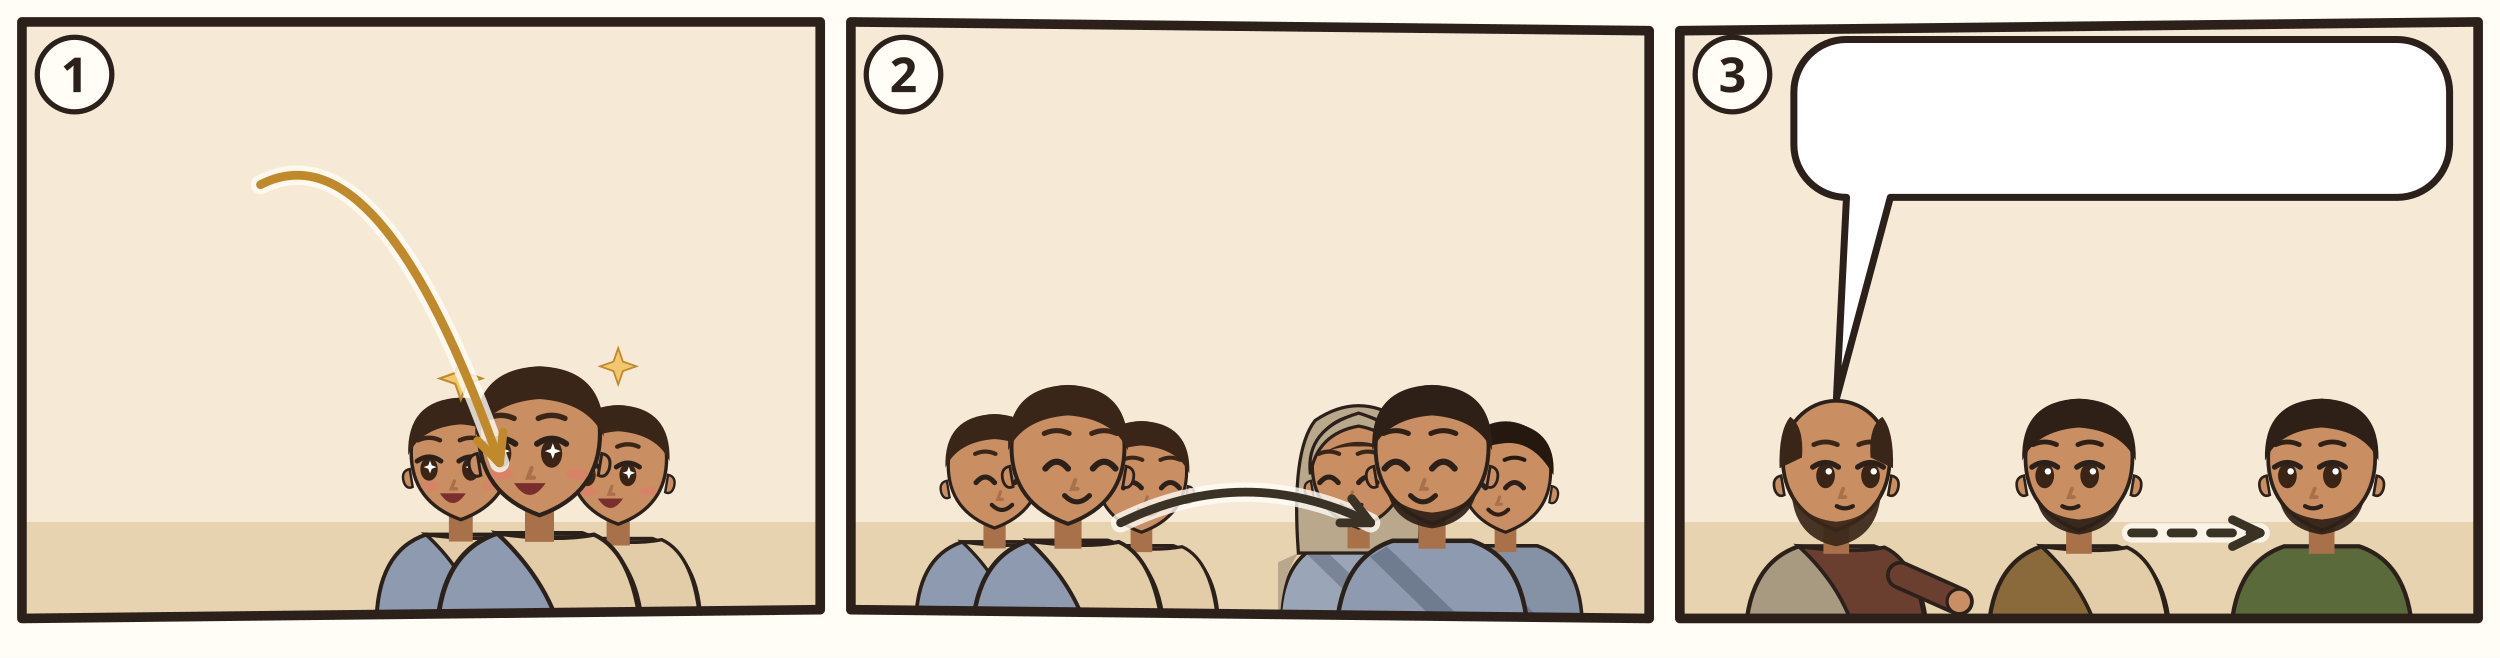
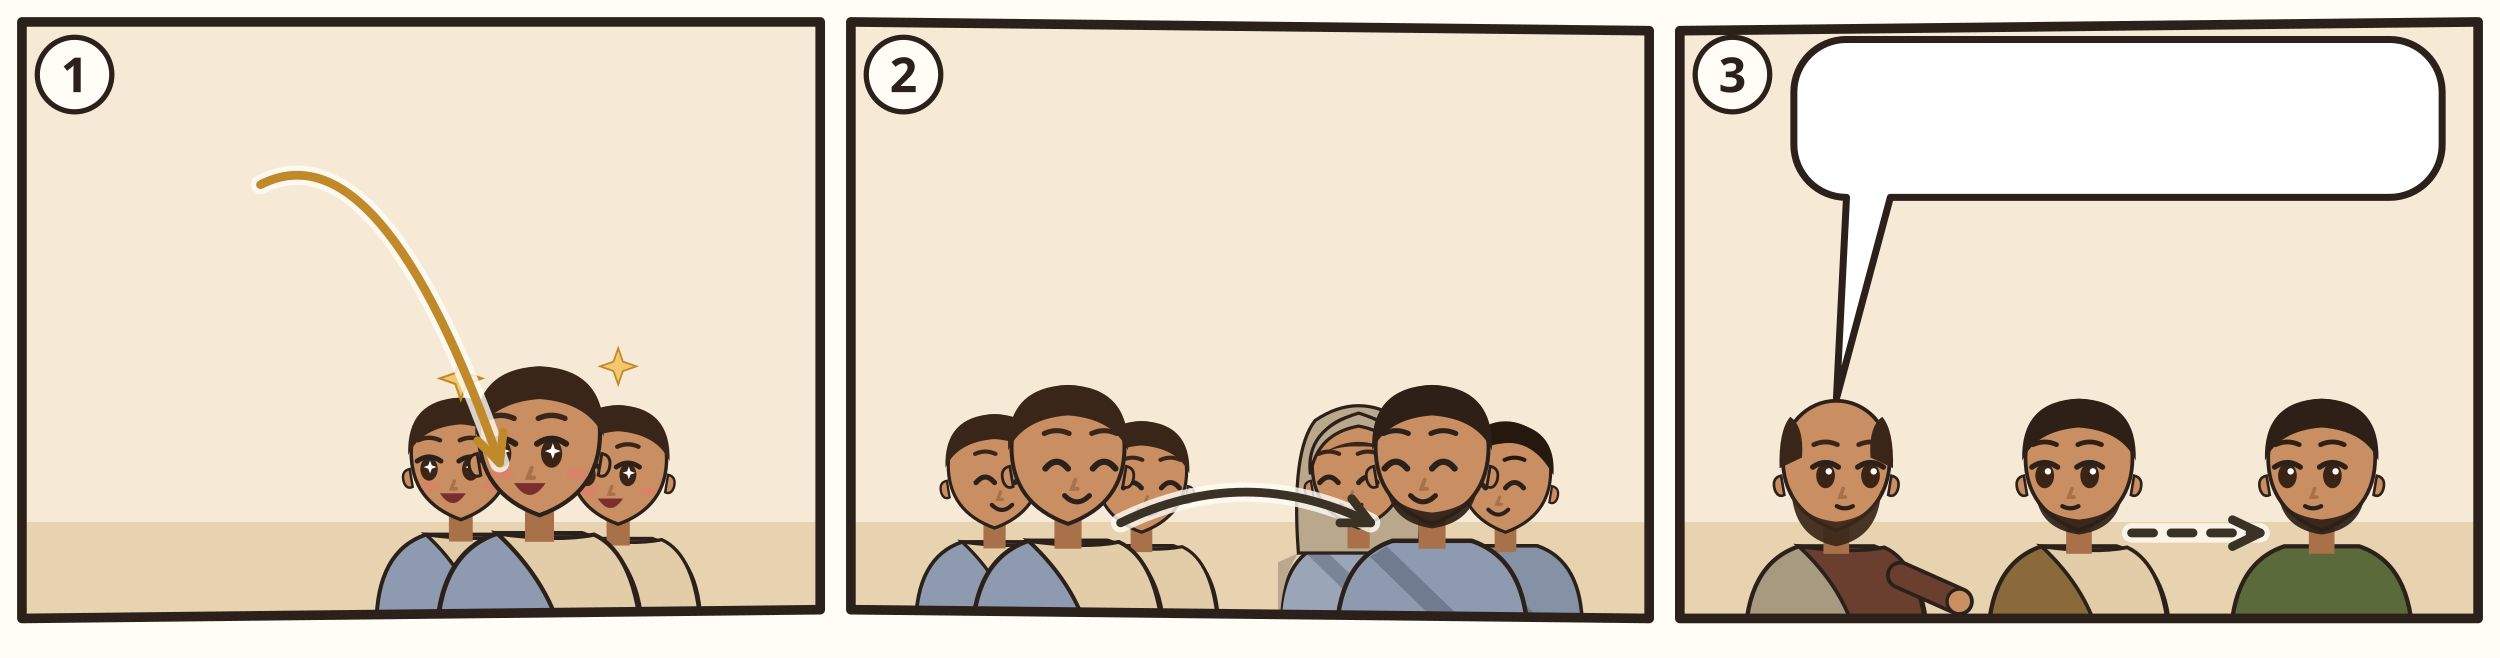
<svg xmlns="http://www.w3.org/2000/svg" viewBox="0 0 380 100">
  <rect width="380" height="100" fill="#FFFDF6" />
  <g transform="translate(2 2) scale(0.6667)">
    <clipPath id="an-cp-tit-003-1">
      <polygon points="2,2 184,2 184,136 2,138" />
    </clipPath>
    <g clip-path="url(#an-cp-tit-003-1)">
      <polygon points="2,2 184,2 184,136 2,138" fill="#F6EAD7" />
      <path d="M0 116h186v24H0z" fill="#E7D3B0" />
      <use href="#an-gott" x="26" y="3" width="40" height="40" />
      <use href="#an-geist" x="76.0" y="4" width="34" height="34" />
      <g transform="translate(102.06 101.22) scale(1.1316)">
        <path d="M-17 34Q-17 19-7 15.6L7 15.6Q17 19 17 34z" fill="#8E9AAF" stroke="#2B211A" stroke-width=".8" />
        <path d="M-7 15.6Q3 17 9 15.8Q16 19 17 34L4 34Q2 24-7 15.6z" fill="#E2CDA8" stroke="#2B211A" stroke-width=".7" />
        <path d="M-2.4 11h4.8v6h-4.8z" fill="#A8714A" />
        <path d="M-10 -1Q-10 9 0 12.6Q10 9 10 -1A10 10.6 0 0 0 -10 -1z" fill="#C98E62" stroke="#2B211A" stroke-width=".7" />
        <path d="M10.3 2.4q1.8.4 1.2 2.6-.6 1.6-1.8 1z M-10.3 2.4q-1.8.4-1.2 2.6.6 1.6 1.8 1z" fill="#C98E62" stroke="#2B211A" stroke-width=".5" />
        <ellipse cx="-6.4" cy="2.4" rx="1.75" ry="2.35" fill="#3A2416" />
        <path d="M-8.8 0.8Q-6.4 -0.9 -4.0 0.8" fill="none" stroke="#2B211A" stroke-width="1" stroke-linecap="round" />
        <path d="M-6.2 0.7l.35 .95.95 .35-.95 .35-.35 .95-.35-.95-.95-.35.95-.35z" fill="#FFF" />
        <ellipse cx="2.0" cy="2.4" rx="1.75" ry="2.35" fill="#3A2416" />
        <path d="M-0.4 0.8Q2.0 -0.9 4.4 0.8" fill="none" stroke="#2B211A" stroke-width="1" stroke-linecap="round" />
        <path d="M2.2 0.7l.35 .95.95 .35-.95 .35-.35 .95-.35-.95-.95-.35.95-.35z" fill="#FFF" />
        <path d="M-8.6 -3.4Q-6.4 -4.4 -4.2 -3.4M-0.2 -3.4Q2.0 -4.4 4.2 -3.4" fill="none" stroke="#3A2618" stroke-width=".9" stroke-linecap="round" />
        <path d="M-1.3 4.8l-.6 1.6h1" fill="none" stroke="#A8714A" stroke-width=".7" stroke-linecap="round" />
        <ellipse cx="-6.2" cy="5.8" rx="1.9" ry=".9" fill="#E07A6E" opacity=".55" />
        <ellipse cx="6.2" cy="5.8" rx="1.9" ry=".9" fill="#E07A6E" opacity=".55" />
        <path d="M-4.2 7.3Q-1.6 11.2 1.0 7.3z" fill="#7A2E2E" />
        <path d="M-10.6-.4Q-11-11.6 0-12Q11-11.6 10.6-.4Q8-6 0-6.6Q-8-6-10.6-.4z" fill="#3A2618" />
      </g>
      <g transform="translate(137.94 102.6) scale(1.104)">
        <path d="M-17 34Q-17 19-7 15.6L7 15.6Q17 19 17 34z" fill="#8E9AAF" stroke="#2B211A" stroke-width=".8" />
        <path d="M-7 15.6Q3 17 9 15.8Q16 19 17 34L4 34Q2 24-7 15.6z" fill="#E2CDA8" stroke="#2B211A" stroke-width=".7" />
        <path d="M-2.4 11h4.8v6h-4.8z" fill="#A8714A" />
        <path d="M-10 -1Q-10 9 0 12.6Q10 9 10 -1A10 10.6 0 0 0 -10 -1z" fill="#C98E62" stroke="#2B211A" stroke-width=".7" />
        <path d="M10.3 2.4q1.8.4 1.2 2.6-.6 1.6-1.8 1z M-10.3 2.4q-1.8.4-1.2 2.6.6 1.6 1.8 1z" fill="#C98E62" stroke="#2B211A" stroke-width=".5" />
        <ellipse cx="-6.4" cy="2.4" rx="1.75" ry="2.35" fill="#3A2416" />
        <path d="M-8.8 0.8Q-6.4 -0.9 -4.0 0.8" fill="none" stroke="#2B211A" stroke-width="1" stroke-linecap="round" />
        <path d="M-6.2 0.7l.35 .95.95 .35-.95 .35-.35 .95-.35-.95-.95-.35.95-.35z" fill="#FFF" />
        <ellipse cx="2.0" cy="2.4" rx="1.75" ry="2.35" fill="#3A2416" />
        <path d="M-0.4 0.8Q2.0 -0.9 4.4 0.8" fill="none" stroke="#2B211A" stroke-width="1" stroke-linecap="round" />
        <path d="M2.2 0.7l.35 .95.95 .35-.95 .35-.35 .95-.35-.95-.95-.35.95-.35z" fill="#FFF" />
        <path d="M-8.6 -3.4Q-6.4 -4.4 -4.2 -3.4M-0.2 -3.4Q2.0 -4.4 4.2 -3.4" fill="none" stroke="#3A2618" stroke-width=".9" stroke-linecap="round" />
        <path d="M-1.3 4.8l-.6 1.6h1" fill="none" stroke="#A8714A" stroke-width=".7" stroke-linecap="round" />
        <ellipse cx="-6.2" cy="5.8" rx="1.9" ry=".9" fill="#E07A6E" opacity=".55" />
        <ellipse cx="6.2" cy="5.8" rx="1.9" ry=".9" fill="#E07A6E" opacity=".55" />
        <path d="M-4.2 7.3Q-1.6 11.2 1.0 7.3z" fill="#7A2E2E" />
        <path d="M-10.6-.4Q-11-11.6 0-12Q11-11.6 10.6-.4Q8-6 0-6.6Q-8-6-10.6-.4z" fill="#3A2618" />
      </g>
      <g transform="translate(120 97.08) scale(1.38)">
        <path d="M-17 34Q-17 19-7 15.6L7 15.6Q17 19 17 34z" fill="#8E9AAF" stroke="#2B211A" stroke-width=".8" />
        <path d="M-7 15.6Q3 17 9 15.8Q16 19 17 34L4 34Q2 24-7 15.6z" fill="#E2CDA8" stroke="#2B211A" stroke-width=".7" />
        <path d="M-2.4 11h4.8v6h-4.8z" fill="#A8714A" />
        <path d="M-10 -1Q-10 9 0 12.6Q10 9 10 -1A10 10.6 0 0 0 -10 -1z" fill="#C98E62" stroke="#2B211A" stroke-width=".7" />
        <path d="M10.3 2.4q1.8.4 1.2 2.6-.6 1.6-1.8 1z M-10.3 2.4q-1.8.4-1.2 2.6.6 1.6 1.8 1z" fill="#C98E62" stroke="#2B211A" stroke-width=".5" />
        <ellipse cx="-6.4" cy="2.4" rx="1.75" ry="2.35" fill="#3A2416" />
        <path d="M-8.8 0.8Q-6.4 -0.9 -4.0 0.8" fill="none" stroke="#2B211A" stroke-width="1" stroke-linecap="round" />
        <path d="M-6.2 0.7l.35 .95.95 .35-.95 .35-.35 .95-.35-.95-.95-.35.95-.35z" fill="#FFF" />
        <ellipse cx="2.0" cy="2.4" rx="1.75" ry="2.35" fill="#3A2416" />
        <path d="M-0.4 0.8Q2.0 -0.9 4.4 0.8" fill="none" stroke="#2B211A" stroke-width="1" stroke-linecap="round" />
        <path d="M2.2 0.7l.35 .95.95 .35-.95 .35-.35 .95-.35-.95-.95-.35.95-.35z" fill="#FFF" />
        <path d="M-8.6 -3.4Q-6.4 -4.4 -4.2 -3.4M-0.2 -3.4Q2.0 -4.4 4.2 -3.4" fill="none" stroke="#3A2618" stroke-width=".9" stroke-linecap="round" />
        <path d="M-1.3 4.8l-.6 1.6h1" fill="none" stroke="#A8714A" stroke-width=".7" stroke-linecap="round" />
        <ellipse cx="-6.2" cy="5.8" rx="1.9" ry=".9" fill="#E07A6E" opacity=".55" />
        <ellipse cx="6.2" cy="5.8" rx="1.9" ry=".9" fill="#E07A6E" opacity=".55" />
        <path d="M-4.2 7.3Q-1.6 11.2 1.0 7.3z" fill="#7A2E2E" />
        <path d="M-10.6-.4Q-11-11.6 0-12Q11-11.6 10.6-.4Q8-6 0-6.6Q-8-6-10.6-.4z" fill="#3A2618" />
      </g>
      <path transform="translate(102.06 83.28) scale(0.966)" d="M0-5l1.3 3.7 3.7 1.3-3.7 1.3L0 5l-1.3-3.7L-5 0l3.7-1.3z" fill="#F2C76E" stroke="#C08A2A" stroke-width=".5" />
      <path transform="translate(137.94 80.52) scale(0.828)" d="M0-5l1.3 3.7 3.7 1.3-3.7 1.3L0 5l-1.3-3.7L-5 0l3.7-1.3z" fill="#F2C76E" stroke="#C08A2A" stroke-width=".5" />
      <use href="#an-z-erbarmen" x="108.0" y="56.5" width="24" height="21" />
      <path d="M56.4 39.1Q83.7 25.1 110.9 102.5" fill="none" stroke="#FFFDF6" stroke-width="4.4" stroke-linecap="round" opacity=".8" />
      <path d="M56.4 39.1Q83.7 25.1 110.9 102.5" fill="none" stroke="#C08A2A" stroke-width="2" stroke-linecap="round" />
      <path d="M105.9 97.5L110.9 102.5L111.7 95.5" fill="none" stroke="#C08A2A" stroke-width="2" stroke-linecap="round" stroke-linejoin="round" />
    </g>
    <polygon points="2,2 184,2 184,136 2,138" fill="none" stroke="#2B211A" stroke-width="2.2" stroke-linejoin="round" />
    <circle cx="14" cy="14" r="8.5" fill="#FFFDF6" stroke="#2B211A" stroke-width="1.2" />
    <text x="14" y="18" text-anchor="middle" font-family="sans-serif" font-size="11" font-weight="700" fill="#2B211A">1</text>
  </g>
  <g transform="translate(128 2) scale(0.6667)">
    <clipPath id="an-cp-tit-003-2">
      <polygon points="2,2 184,4 184,138 2,136" />
    </clipPath>
    <g clip-path="url(#an-cp-tit-003-2)">
      <polygon points="2,2 184,4 184,138 2,136" fill="#F6EAD7" />
      <path d="M0 116h186v24H0z" fill="#E7D3B0" />
      <g transform="translate(34.756 104.072) scale(1.05616)">
        <path d="M-17 34Q-17 19-7 15.6L7 15.6Q17 19 17 34z" fill="#8E9AAF" stroke="#2B211A" stroke-width=".8" />
        <path d="M-7 15.6Q3 17 9 15.8Q16 19 17 34L4 34Q2 24-7 15.6z" fill="#E2CDA8" stroke="#2B211A" stroke-width=".7" />
        <path d="M-2.4 11h4.8v6h-4.8z" fill="#A8714A" />
        <path d="M-10 -1Q-10 9 0 12.6Q10 9 10 -1A10 10.6 0 0 0 -10 -1z" fill="#C98E62" stroke="#2B211A" stroke-width=".7" />
        <path d="M10.3 2.4q1.8.4 1.2 2.6-.6 1.6-1.8 1z M-10.3 2.4q-1.8.4-1.2 2.6.6 1.6 1.8 1z" fill="#C98E62" stroke="#2B211A" stroke-width=".5" />
        <path d="M-4.0 2.8Q-2.0 0.4 0.0 2.8" fill="none" stroke="#2B211A" stroke-width="1.1" stroke-linecap="round" />
        <path d="M4.4 2.8Q6.4 0.4 8.4 2.8" fill="none" stroke="#2B211A" stroke-width="1.1" stroke-linecap="round" />
        <path d="M-4.2 -3.4Q-2.0 -4.4 0.2 -3.4M4.2 -3.4Q6.4 -4.4 8.6 -3.4" fill="none" stroke="#3A2618" stroke-width=".9" stroke-linecap="round" />
        <path d="M1.3 4.8l-.6 1.6h1" fill="none" stroke="#A8714A" stroke-width=".7" stroke-linecap="round" />
        <path d="M-0.6 7.6Q1.6 9.8 3.8 7.6" fill="none" stroke="#2B211A" stroke-width=".9" stroke-linecap="round" />
        <path d="M-10.6-.4Q-11-11.6 0-12Q11-11.6 10.6-.4Q8-6 0-6.6Q-8-6-10.6-.4z" fill="#3A2618" />
      </g>
      <g transform="translate(68.244 105.36) scale(1.0304)">
        <path d="M-17 34Q-17 19-7 15.6L7 15.6Q17 19 17 34z" fill="#8E9AAF" stroke="#2B211A" stroke-width=".8" />
        <path d="M-7 15.6Q3 17 9 15.8Q16 19 17 34L4 34Q2 24-7 15.6z" fill="#E2CDA8" stroke="#2B211A" stroke-width=".7" />
        <path d="M-2.4 11h4.8v6h-4.8z" fill="#A8714A" />
        <path d="M-10 -1Q-10 9 0 12.6Q10 9 10 -1A10 10.6 0 0 0 -10 -1z" fill="#C98E62" stroke="#2B211A" stroke-width=".7" />
        <path d="M10.3 2.4q1.8.4 1.2 2.6-.6 1.6-1.8 1z M-10.3 2.4q-1.8.4-1.2 2.6.6 1.6 1.8 1z" fill="#C98E62" stroke="#2B211A" stroke-width=".5" />
        <path d="M-4.0 2.8Q-2.0 0.4 0.0 2.8" fill="none" stroke="#2B211A" stroke-width="1.1" stroke-linecap="round" />
        <path d="M4.4 2.8Q6.4 0.4 8.4 2.8" fill="none" stroke="#2B211A" stroke-width="1.1" stroke-linecap="round" />
        <path d="M-4.2 -3.4Q-2.0 -4.4 0.2 -3.4M4.2 -3.4Q6.4 -4.4 8.6 -3.4" fill="none" stroke="#3A2618" stroke-width=".9" stroke-linecap="round" />
        <path d="M1.3 4.8l-.6 1.6h1" fill="none" stroke="#A8714A" stroke-width=".7" stroke-linecap="round" />
        <path d="M-0.6 7.6Q1.6 9.8 3.8 7.6" fill="none" stroke="#2B211A" stroke-width=".9" stroke-linecap="round" />
        <path d="M-10.6-.4Q-11-11.6 0-12Q11-11.6 10.6-.4Q8-6 0-6.6Q-8-6-10.6-.4z" fill="#3A2618" />
      </g>
      <g transform="translate(51.5 100.208) scale(1.288)">
        <path d="M-17 34Q-17 19-7 15.6L7 15.6Q17 19 17 34z" fill="#8E9AAF" stroke="#2B211A" stroke-width=".8" />
        <path d="M-7 15.6Q3 17 9 15.8Q16 19 17 34L4 34Q2 24-7 15.6z" fill="#E2CDA8" stroke="#2B211A" stroke-width=".7" />
        <path d="M-2.4 11h4.8v6h-4.8z" fill="#A8714A" />
        <path d="M-10 -1Q-10 9 0 12.6Q10 9 10 -1A10 10.6 0 0 0 -10 -1z" fill="#C98E62" stroke="#2B211A" stroke-width=".7" />
        <path d="M10.3 2.4q1.8.4 1.2 2.6-.6 1.6-1.8 1z M-10.3 2.4q-1.8.4-1.2 2.6.6 1.6 1.8 1z" fill="#C98E62" stroke="#2B211A" stroke-width=".5" />
        <path d="M-4.0 2.8Q-2.0 0.4 0.0 2.8" fill="none" stroke="#2B211A" stroke-width="1.1" stroke-linecap="round" />
        <path d="M4.4 2.8Q6.4 0.4 8.4 2.8" fill="none" stroke="#2B211A" stroke-width="1.1" stroke-linecap="round" />
        <path d="M-4.2 -3.4Q-2.0 -4.4 0.2 -3.4M4.2 -3.4Q6.4 -4.4 8.6 -3.4" fill="none" stroke="#3A2618" stroke-width=".9" stroke-linecap="round" />
        <path d="M1.3 4.8l-.6 1.6h1" fill="none" stroke="#A8714A" stroke-width=".7" stroke-linecap="round" />
        <path d="M-0.6 7.6Q1.6 9.8 3.8 7.6" fill="none" stroke="#2B211A" stroke-width=".9" stroke-linecap="round" />
        <path d="M-10.6-.4Q-11-11.6 0-12Q11-11.6 10.6-.4Q8-6 0-6.6Q-8-6-10.6-.4z" fill="#3A2618" />
        <use href="#an-brot" x="-4" y="18" width="16" height="12" />
      </g>
      <g transform="translate(117.756 104.072) scale(1.05616)">
        <path d="M-17 34Q-17 19-7 15.6L7 15.6Q17 19 17 34z" fill="#9AA6B8" stroke="#2B211A" stroke-width=".8" />
        <path d="M-13 18Q-17 24-17 34h-.4V20zM13 18Q17 24 17 34V20z" fill="#B9A88C" />
        <path d="M-8 16.6L10 34h-5L-11 18.4z" fill="#7A8698" />
        <path d="M-13 18Q-14.6-4-9.4-10.6Q0-17 9.4-10.6Q14.6-4 13 18z" fill="#B9A88C" stroke="#2B211A" stroke-width=".7" />
        <path d="M-2.4 11h4.8v6h-4.8z" fill="#A8714A" />
        <path d="M-10 -1Q-10 9 0 12.6Q10 9 10 -1A10 10.6 0 0 0 -10 -1z" fill="#C98E62" stroke="#2B211A" stroke-width=".7" />
        <path d="M10.3 2.4q1.8.4 1.2 2.6-.6 1.6-1.8 1z M-10.3 2.4q-1.8.4-1.2 2.6.6 1.6 1.8 1z" fill="#C98E62" stroke="#2B211A" stroke-width=".5" />
        <path d="M-8.4 2.8Q-6.4 0.4 -4.4 2.8" fill="none" stroke="#2B211A" stroke-width="1.1" stroke-linecap="round" />
        <path d="M-0.0 2.8Q2.0 0.4 4.0 2.8" fill="none" stroke="#2B211A" stroke-width="1.1" stroke-linecap="round" />
        <path d="M-8.6 -3.4Q-6.4 -4.4 -4.2 -3.4M-0.2 -3.4Q2.0 -4.4 4.2 -3.4" fill="none" stroke="#3A2618" stroke-width=".9" stroke-linecap="round" />
        <path d="M-1.3 4.8l-.6 1.6h1" fill="none" stroke="#A8714A" stroke-width=".7" stroke-linecap="round" />
        <path d="M-3.8 7.6Q-1.6 9.8 0.6 7.6" fill="none" stroke="#2B211A" stroke-width=".9" stroke-linecap="round" />
        <path d="M-7.6-3.6Q0-8.4 7.6-3.6Q4-5.2 0-5Q-4-5.2-7.6-3.6z" fill="#3A2618" />
        <path d="M-10.4 1Q-11.6-8.8 0-12.2Q11.6-8.8 10.4 1Q9-7.8 0-9.4Q-9-7.8-10.4 1z" fill="#B9A88C" stroke="#2B211A" stroke-width=".7" />
      </g>
      <g transform="translate(151.244 105.36) scale(1.0304)">
        <path d="M-17 34Q-17 19-7 15.6L7 15.6Q17 19 17 34z" fill="#8592A6" stroke="#2B211A" stroke-width=".8" />
        <path d="M-8 16.6L10 34h-5L-11 18.4z" fill="#6F7B8F" />
        <path d="M-2.4 11h4.8v6h-4.8z" fill="#A8714A" />
        <path d="M-10 -1Q-10 9 0 12.6Q10 9 10 -1A10 10.6 0 0 0 -10 -1z" fill="#C98E62" stroke="#2B211A" stroke-width=".7" />
        <path d="M10.3 2.4q1.8.4 1.2 2.6-.6 1.6-1.8 1z M-10.3 2.4q-1.8.4-1.2 2.6.6 1.6 1.8 1z" fill="#C98E62" stroke="#2B211A" stroke-width=".5" />
        <path d="M-8.4 2.8Q-6.4 0.4 -4.4 2.8" fill="none" stroke="#2B211A" stroke-width="1.1" stroke-linecap="round" />
        <path d="M-0.0 2.8Q2.0 0.4 4.0 2.8" fill="none" stroke="#2B211A" stroke-width="1.1" stroke-linecap="round" />
        <path d="M-8.6 -3.4Q-6.4 -4.4 -4.2 -3.4M-0.2 -3.4Q2.0 -4.4 4.2 -3.4" fill="none" stroke="#24180F" stroke-width=".9" stroke-linecap="round" />
        <path d="M-1.3 4.8l-.6 1.6h1" fill="none" stroke="#A8714A" stroke-width=".7" stroke-linecap="round" />
        <path d="M-3.8 7.6Q-1.6 9.8 0.6 7.6" fill="none" stroke="#2B211A" stroke-width=".9" stroke-linecap="round" />
        <path d="M-10.6 0Q-11.4-10.8 0-11.8Q11.4-10.8 10.6 0Q6-8.2-1-7Q-7-6.4-10.6 0z" fill="#24180F" />
      </g>
      <g transform="translate(134.5 100.208) scale(1.288)">
        <path d="M-17 34Q-17 19-7 15.6L7 15.6Q17 19 17 34z" fill="#8E9AAF" stroke="#2B211A" stroke-width=".8" />
        <path d="M-8 16.6L10 34h-5L-11 18.4z" fill="#6F7B8F" />
        <path d="M-2.4 11h4.8v6h-4.8z" fill="#A8714A" />
        <path d="M-10 -1Q-10 9 0 12.6Q10 9 10 -1A10 10.6 0 0 0 -10 -1z" fill="#C98E62" stroke="#2B211A" stroke-width=".7" />
        <path d="M10.3 2.4q1.8.4 1.2 2.6-.6 1.6-1.8 1z M-10.3 2.4q-1.8.4-1.2 2.6.6 1.6 1.8 1z" fill="#C98E62" stroke="#2B211A" stroke-width=".5" />
        <path d="M-8 6.4Q-7 12.4 0 13.4Q7 12.4 8 6.4Q6 10 0 10.6Q-6 10-8 6.4z" fill="#2E2017" opacity=".92" />
        <path d="M-8.4 2.8Q-6.4 0.4 -4.4 2.8" fill="none" stroke="#2B211A" stroke-width="1.1" stroke-linecap="round" />
        <path d="M-0.0 2.8Q2.0 0.4 4.0 2.8" fill="none" stroke="#2B211A" stroke-width="1.1" stroke-linecap="round" />
        <path d="M-8.6 -3.4Q-6.4 -4.4 -4.2 -3.4M-0.2 -3.4Q2.0 -4.4 4.2 -3.4" fill="none" stroke="#2E2017" stroke-width=".9" stroke-linecap="round" />
        <path d="M-1.3 4.8l-.6 1.6h1" fill="none" stroke="#A8714A" stroke-width=".7" stroke-linecap="round" />
        <path d="M-3.8 7.6Q-1.6 9.8 0.6 7.6" fill="none" stroke="#2B211A" stroke-width=".9" stroke-linecap="round" />
        <path d="M-10.6-.4Q-11-11.6 0-12Q11-11.6 10.6-.4Q8-6 0-6.6Q-8-6-10.6-.4z" fill="#2E2017" />
      </g>
      <use href="#an-z-gute-werke" x="40.5" y="62.8" width="22" height="19" />
      <path d="M63.5 116.2Q92.0 102.2 120.5 116.2" fill="none" stroke="#FFFDF6" stroke-width="4.4" stroke-linecap="round" opacity=".8" />
      <path d="M63.5 116.2Q92.0 102.2 120.5 116.2" fill="none" stroke="#3B3226" stroke-width="2" stroke-linecap="round" />
      <path d="M113.5 116.2L120.5 116.2L116.2 110.7" fill="none" stroke="#3B3226" stroke-width="2" stroke-linecap="round" stroke-linejoin="round" />
    </g>
    <polygon points="2,2 184,4 184,138 2,136" fill="none" stroke="#2B211A" stroke-width="2.2" stroke-linejoin="round" />
    <circle cx="14" cy="14" r="8.5" fill="#FFFDF6" stroke="#2B211A" stroke-width="1.2" />
    <text x="14" y="18" text-anchor="middle" font-family="sans-serif" font-size="11" font-weight="700" fill="#2B211A">2</text>
  </g>
  <g transform="translate(254 2) scale(0.6667)">
    <clipPath id="an-cp-tit-003-3">
      <polygon points="2,4 184,2 184,138 2,138" />
    </clipPath>
    <g clip-path="url(#an-cp-tit-003-3)">
      <polygon points="2,4 184,2 184,138 2,138" fill="#F6EAD7" />
      <path d="M0 116h186v24H0z" fill="#E7D3B0" />
-       <use href="#an-stadt" x="4" y="64" width="84" height="56" opacity=".6" />
+       <use href="#an-stadt" x="4" y="64" width="80" height="56" opacity=".6" />
      <g transform="translate(37.66667 102.52) scale(1.22)">
        <path d="M-17 34Q-17 19-7 15.6L7 15.6Q17 19 17 34z" fill="#A79A80" stroke="#2B211A" stroke-width=".8" />
        <path d="M-7 15.6Q3 17 9 15.8Q16 19 17 34L4 34Q2 24-7 15.6z" fill="#6A3F2F" stroke="#2B211A" stroke-width=".7" />
        <path d="M12 21L23.0 25.9" stroke="#2B211A" stroke-width="5.4" stroke-linecap="round" />
        <path d="M12 21L23.0 25.9" stroke="#6A3F2F" stroke-width="4" stroke-linecap="round" />
        <circle cx="23.0" cy="25.9" r="2.3" fill="#C98E62" stroke="#2B211A" stroke-width=".6" />
        <path d="M-2.4 11h4.8v6h-4.8z" fill="#A8714A" />
        <path d="M-10 -1Q-10 9 0 12.6Q10 9 10 -1A10 10.6 0 0 0 -10 -1z" fill="#C98E62" stroke="#2B211A" stroke-width=".7" />
        <path d="M10.3 2.4q1.8.4 1.2 2.6-.6 1.6-1.8 1z M-10.3 2.4q-1.8.4-1.2 2.6.6 1.6 1.8 1z" fill="#C98E62" stroke="#2B211A" stroke-width=".5" />
        <path d="M-8.4 5Q-8 14 0 15.6Q8 14 8.4 5Q6.6 10.4 0 11Q-6.6 10.4-8.4 5z" fill="#3A2618" opacity=".92" />
        <ellipse cx="-2.0" cy="2.4" rx="1.75" ry="2.35" fill="#3A2416" />
        <path d="M-4.4 0.8Q-2.0 -0.9 0.4 0.8" fill="none" stroke="#2B211A" stroke-width="1" stroke-linecap="round" />
        <circle cx="-1.4" cy="1.6" r=".6" fill="#FFF" />
        <ellipse cx="6.4" cy="2.4" rx="1.75" ry="2.35" fill="#3A2416" />
        <path d="M4.0 0.8Q6.4 -0.9 8.8 0.8" fill="none" stroke="#2B211A" stroke-width="1" stroke-linecap="round" />
        <circle cx="7.0" cy="1.6" r=".6" fill="#FFF" />
        <path d="M-4.2 -3.4Q-2.0 -4.4 0.2 -3.4M4.2 -3.4Q6.4 -4.4 8.6 -3.4" fill="none" stroke="#3A2618" stroke-width=".9" stroke-linecap="round" />
        <path d="M1.3 4.8l-.6 1.6h1" fill="none" stroke="#A8714A" stroke-width=".7" stroke-linecap="round" />
        <path d="M0.1 8.1Q1.6 8.9 3.1 8.1" fill="none" stroke="#2B211A" stroke-width=".8" stroke-linecap="round" />
        <path d="M-10.6 1Q-10.8-6-8.6-8.6Q-6-6.8-6.4-1z M10.6 1Q10.8-6 8.6-8.6Q6-6.8 6.4-1z" fill="#3A2618" />
      </g>
      <g transform="translate(93.0 102.52) scale(1.22)">
        <path d="M-17 34Q-17 19-7 15.6L7 15.6Q17 19 17 34z" fill="#8A6A3A" stroke="#2B211A" stroke-width=".8" />
        <path d="M-7 15.6Q3 17 9 15.8Q16 19 17 34L4 34Q2 24-7 15.6z" fill="#E2CDA8" stroke="#2B211A" stroke-width=".7" />
        <path d="M-2.4 11h4.8v6h-4.8z" fill="#A8714A" />
        <path d="M-10 -1Q-10 9 0 12.6Q10 9 10 -1A10 10.6 0 0 0 -10 -1z" fill="#C98E62" stroke="#2B211A" stroke-width=".7" />
        <path d="M10.3 2.4q1.8.4 1.2 2.6-.6 1.6-1.8 1z M-10.3 2.4q-1.8.4-1.2 2.6.6 1.6 1.8 1z" fill="#C98E62" stroke="#2B211A" stroke-width=".5" />
        <path d="M-8 6.4Q-7 12.4 0 13.4Q7 12.4 8 6.4Q6 10 0 10.6Q-6 10-8 6.4z" fill="#2E2017" opacity=".92" />
        <ellipse cx="-6.4" cy="2.4" rx="1.75" ry="2.35" fill="#3A2416" />
        <path d="M-8.8 0.8Q-6.4 -0.9 -4.0 0.8" fill="none" stroke="#2B211A" stroke-width="1" stroke-linecap="round" />
        <circle cx="-5.8" cy="1.6" r=".6" fill="#FFF" />
        <ellipse cx="2.0" cy="2.4" rx="1.75" ry="2.35" fill="#3A2416" />
        <path d="M-0.4 0.8Q2.0 -0.9 4.4 0.8" fill="none" stroke="#2B211A" stroke-width="1" stroke-linecap="round" />
        <circle cx="2.6" cy="1.6" r=".6" fill="#FFF" />
        <path d="M-8.6 -3.4Q-6.4 -4.4 -4.2 -3.4M-0.2 -3.4Q2.0 -4.4 4.2 -3.4" fill="none" stroke="#2E2017" stroke-width=".9" stroke-linecap="round" />
        <path d="M-1.3 4.8l-.6 1.6h1" fill="none" stroke="#A8714A" stroke-width=".7" stroke-linecap="round" />
        <path d="M-3.1 8.1Q-1.6 8.9 -0.1 8.1" fill="none" stroke="#2B211A" stroke-width=".8" stroke-linecap="round" />
        <path d="M-10.6-.4Q-11-11.6 0-12Q11-11.6 10.6-.4Q8-6 0-6.6Q-8-6-10.6-.4z" fill="#2E2017" />
        <use href="#an-a-brief" x="-4" y="18" width="16" height="12" />
      </g>
      <g transform="translate(148.3333 102.52) scale(1.22)">
        <path d="M-17 34Q-17 19-7 15.6L7 15.6Q17 19 17 34z" fill="#5A6A3A" stroke="#2B211A" stroke-width=".8" />
        <path d="M-2.4 11h4.8v6h-4.8z" fill="#A8714A" />
        <path d="M-10 -1Q-10 9 0 12.6Q10 9 10 -1A10 10.6 0 0 0 -10 -1z" fill="#C98E62" stroke="#2B211A" stroke-width=".7" />
        <path d="M10.3 2.4q1.8.4 1.2 2.6-.6 1.6-1.8 1z M-10.3 2.4q-1.8.4-1.2 2.6.6 1.6 1.8 1z" fill="#C98E62" stroke="#2B211A" stroke-width=".5" />
        <path d="M-8 6.4Q-7 12.4 0 13.4Q7 12.4 8 6.4Q6 10 0 10.6Q-6 10-8 6.4z" fill="#2E2017" opacity=".92" />
        <ellipse cx="-6.4" cy="2.4" rx="1.75" ry="2.35" fill="#3A2416" />
        <path d="M-8.8 0.8Q-6.4 -0.9 -4.0 0.8" fill="none" stroke="#2B211A" stroke-width="1" stroke-linecap="round" />
        <circle cx="-5.8" cy="1.6" r=".6" fill="#FFF" />
        <ellipse cx="2.0" cy="2.4" rx="1.75" ry="2.35" fill="#3A2416" />
        <path d="M-0.4 0.8Q2.0 -0.9 4.4 0.8" fill="none" stroke="#2B211A" stroke-width="1" stroke-linecap="round" />
        <circle cx="2.6" cy="1.6" r=".6" fill="#FFF" />
        <path d="M-8.6 -3.4Q-6.4 -4.4 -4.2 -3.4M-0.2 -3.4Q2.0 -4.4 4.2 -3.4" fill="none" stroke="#2E2017" stroke-width=".9" stroke-linecap="round" />
        <path d="M-1.3 4.8l-.6 1.6h1" fill="none" stroke="#A8714A" stroke-width=".7" stroke-linecap="round" />
        <path d="M-3.1 8.1Q-1.6 8.9 -0.1 8.1" fill="none" stroke="#2B211A" stroke-width=".8" stroke-linecap="round" />
        <path d="M-10.6-.4Q-11-11.6 0-12Q11-11.6 10.6-.4Q8-6 0-6.6Q-8-6-10.6-.4z" fill="#2E2017" />
        <use href="#an-a-brief" x="-4" y="18" width="16" height="12" />
      </g>
      <path d="M105.0 118.5Q119.7 118.5 134.3 118.5" fill="none" stroke="#FFFDF6" stroke-width="4.4" stroke-linecap="round" opacity=".8" />
      <path d="M105.0 118.5Q119.7 118.5 134.3 118.5" fill="none" stroke="#3B3226" stroke-width="2" stroke-dasharray="5 4" stroke-linecap="round" />
      <path d="M128.0 121.6L134.3 118.5L128.0 115.5" fill="none" stroke="#3B3226" stroke-width="2" stroke-linecap="round" stroke-linejoin="round" />
      <g>
-         <path d="M40 6H165.5A12 12 0 0 1 177.5 18V30A12 12 0 0 1 165.5 42L50 42L37.7 87.9L40 42H40A12 12 0 0 1 28 30V18A12 12 0 0 1 40 6Z" fill="#FFFFFF" stroke="#2B211A" stroke-width="1.6" stroke-linejoin="round" />
+         <path d="M40 6H163.8A12 12 0 0 1 175.8 18V30A12 12 0 0 1 163.8 42L50 42L37.7 87.9L40 42H40A12 12 0 0 1 28 30V18A12 12 0 0 1 40 6Z" fill="#FFFFFF" stroke="#2B211A" stroke-width="1.6" stroke-linejoin="round" />
        <use href="#an-p-titus" x="34" y="12" width="16.9" height="24" />
        <use href="#an-z-pfeil" x="55.9" y="12" width="45.6" height="24" />
-         <use href="#an-stadt" x="106.5" y="12" width="36.0" height="24" />
-         <use href="#an-z-winter" x="147.5" y="12" width="24.0" height="24" />
+         <use href="#an-stadt" x="106.5" y="12" width="34.3" height="24" />
+         <use href="#an-z-winter" x="145.8" y="12" width="24.0" height="24" />
      </g>
    </g>
    <polygon points="2,4 184,2 184,138 2,138" fill="none" stroke="#2B211A" stroke-width="2.2" stroke-linejoin="round" />
    <circle cx="14" cy="14" r="8.5" fill="#FFFDF6" stroke="#2B211A" stroke-width="1.2" />
    <text x="14" y="18" text-anchor="middle" font-family="sans-serif" font-size="11" font-weight="700" fill="#2B211A">3</text>
  </g>
</svg>
